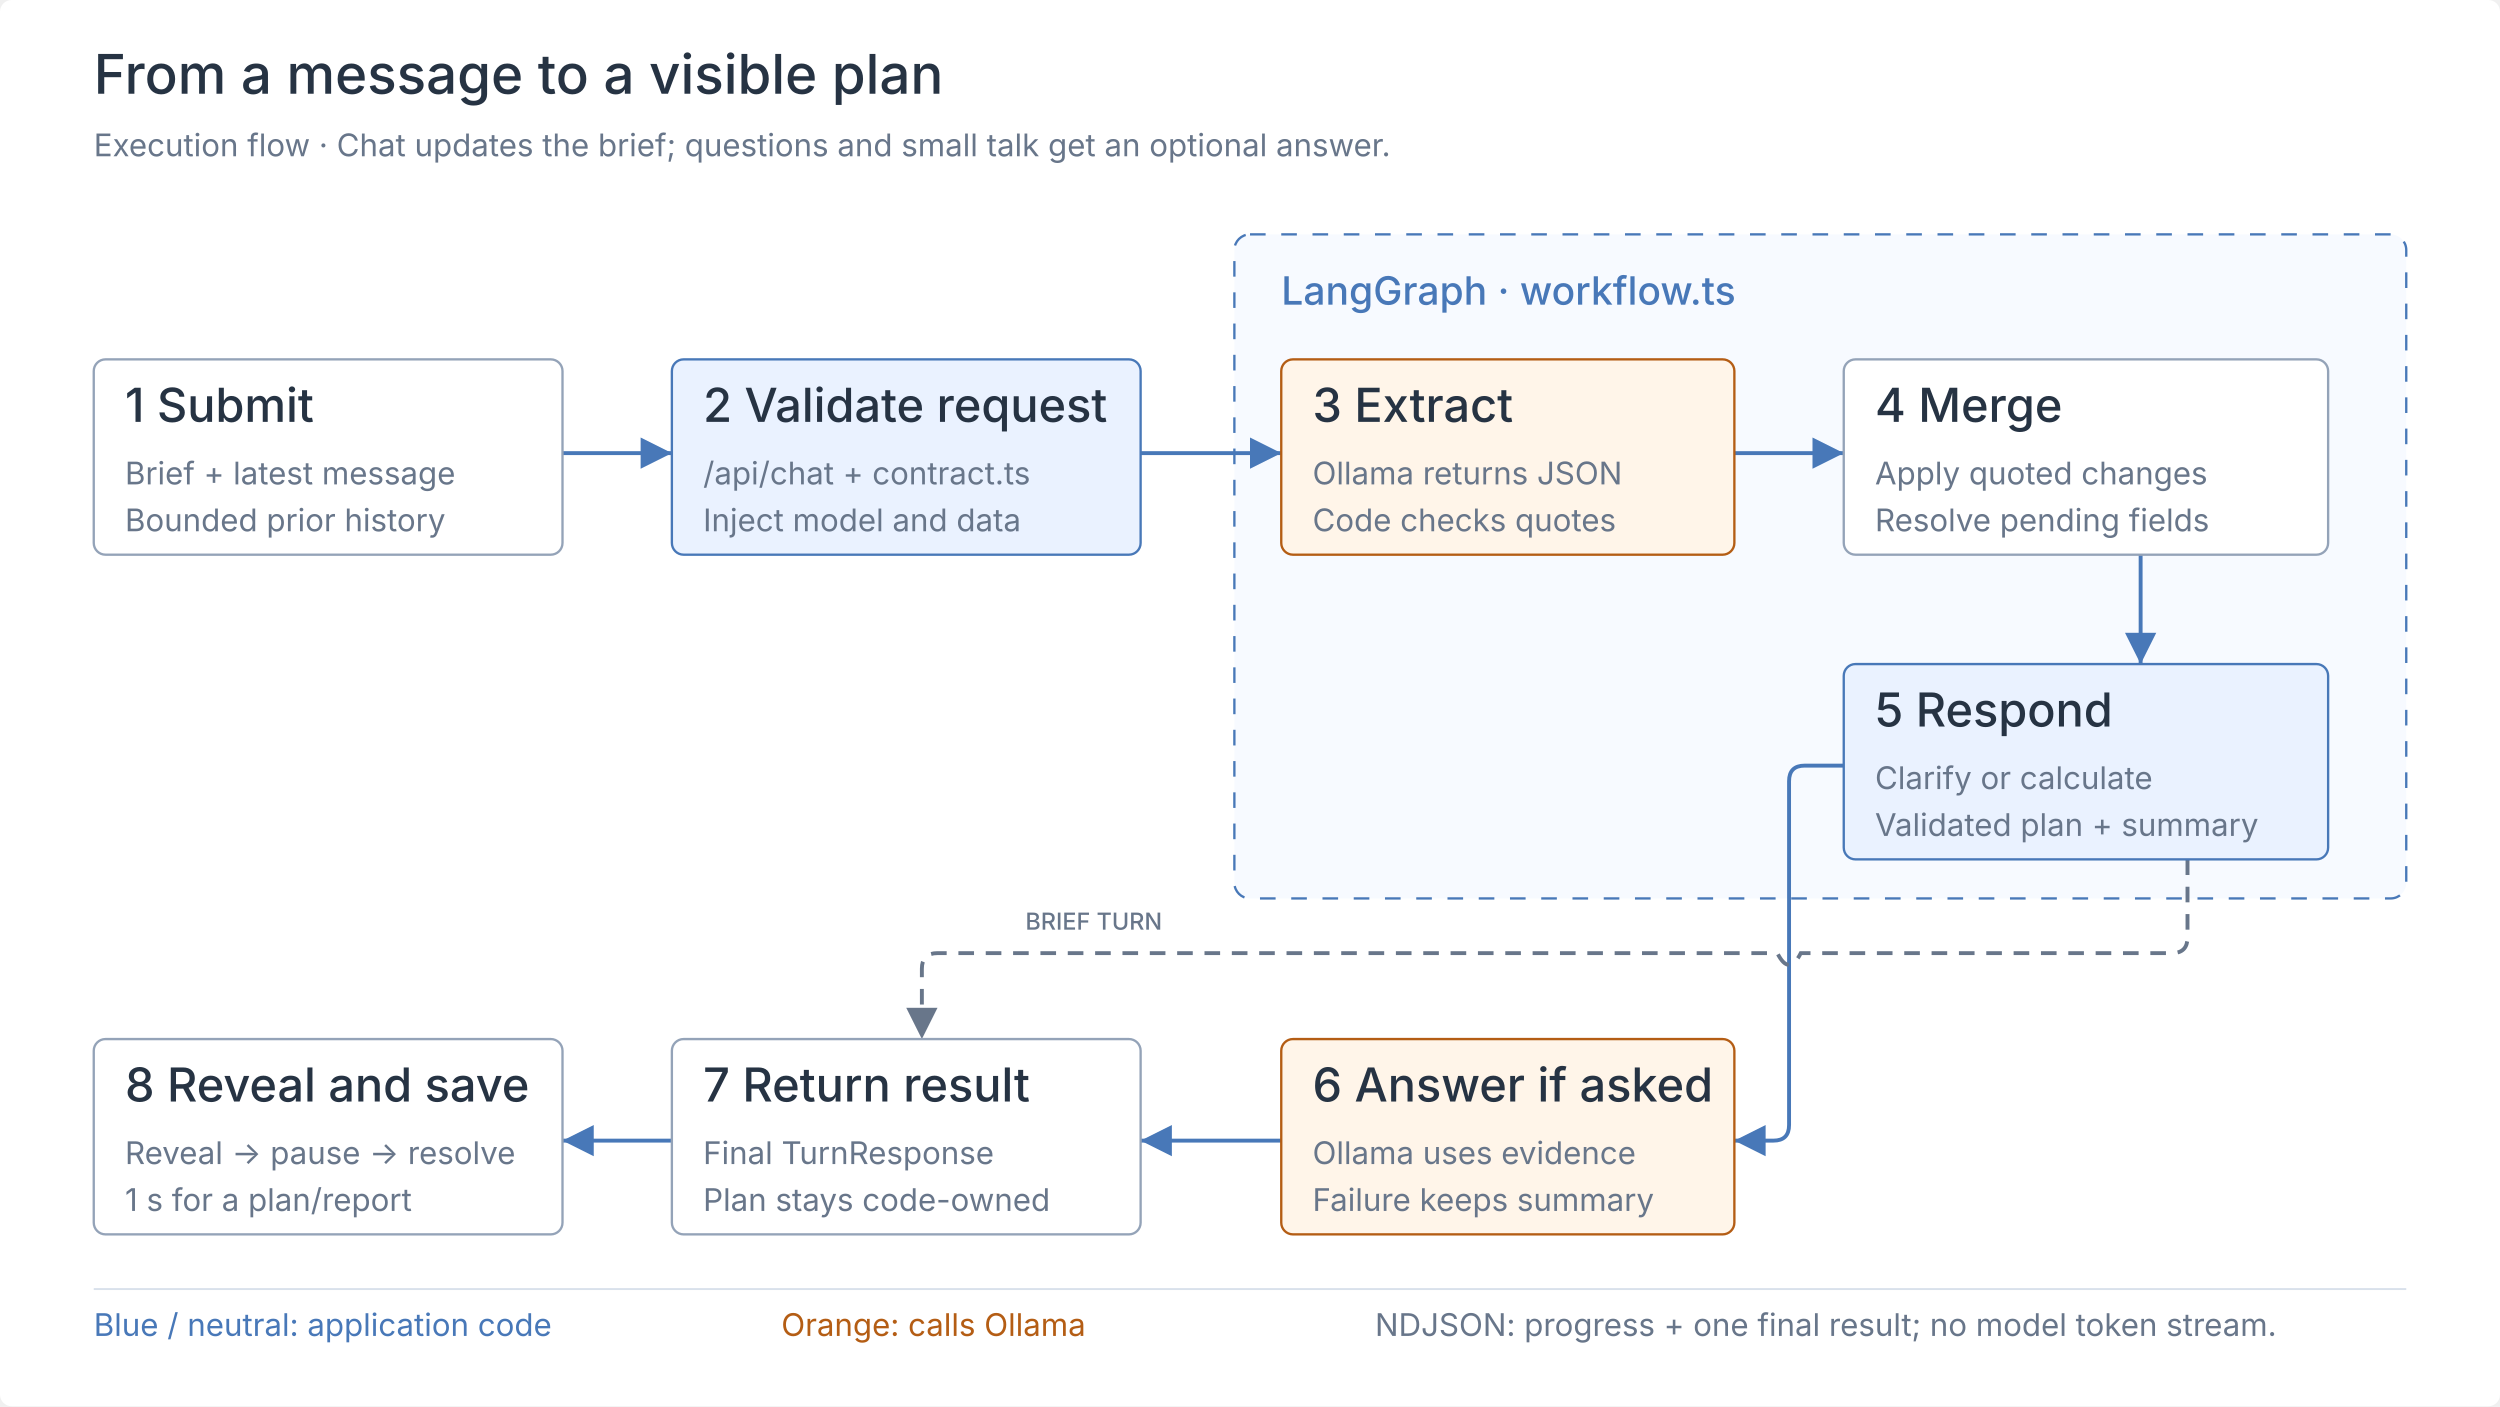
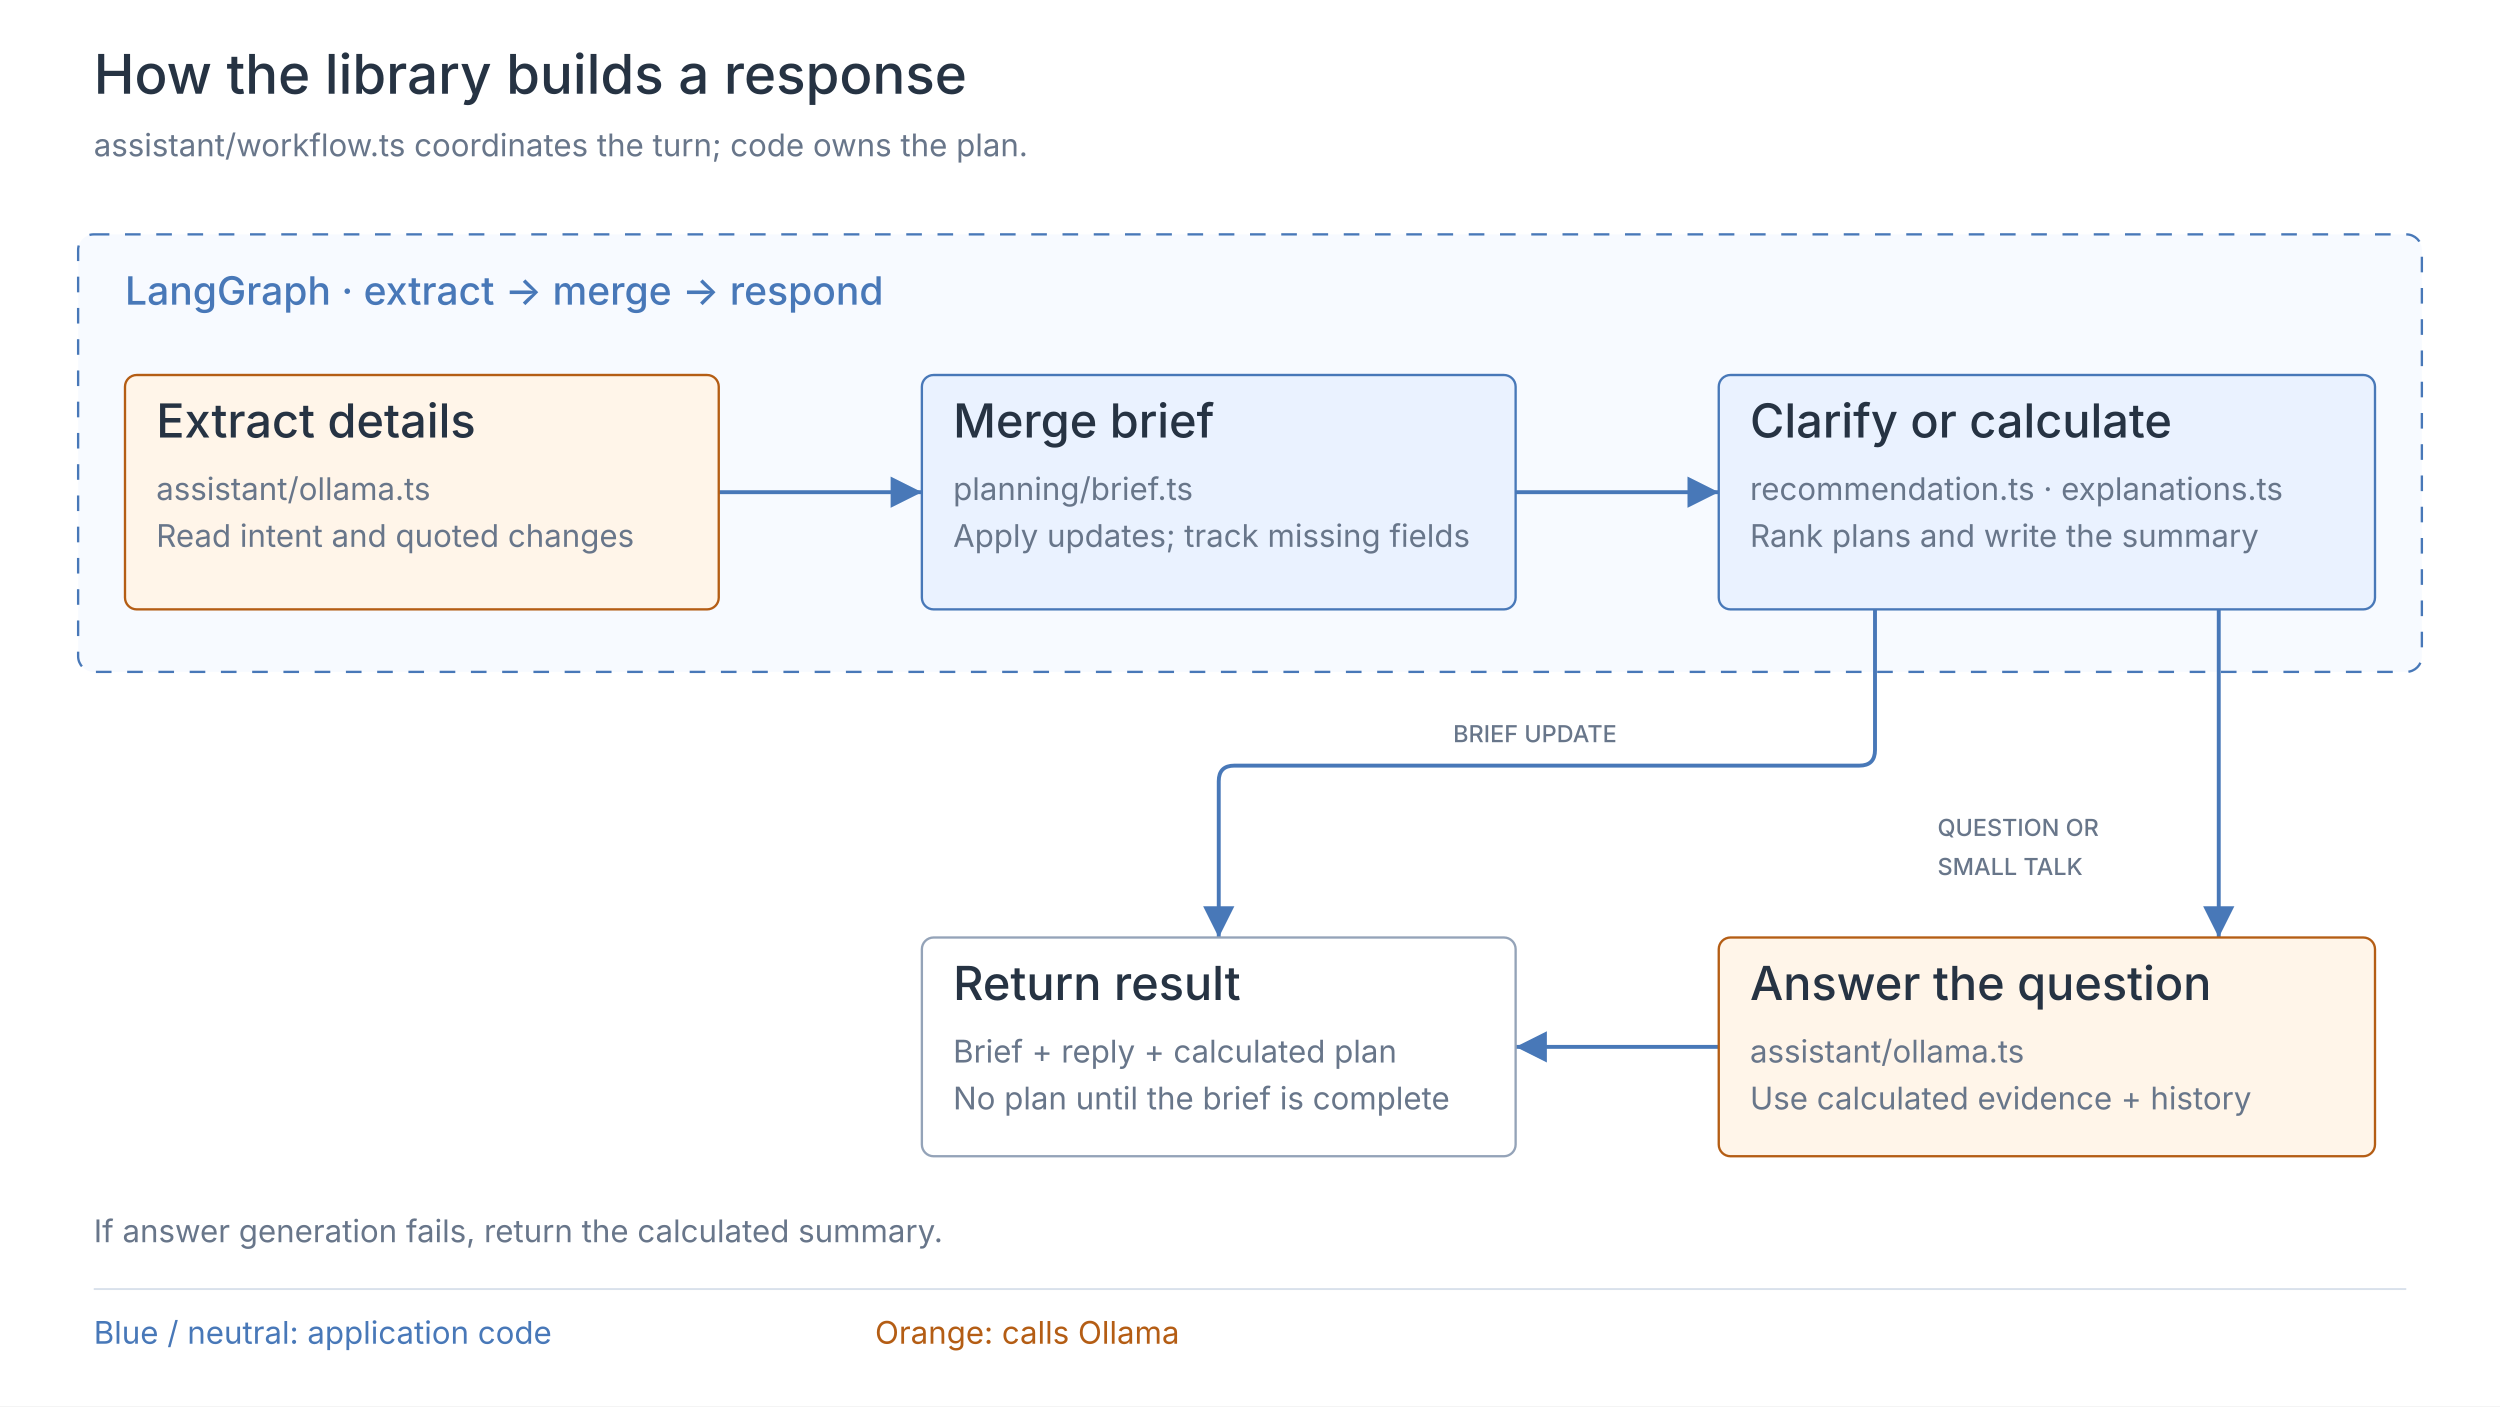
- <svg xmlns="http://www.w3.org/2000/svg" viewBox="0 0 1280 720" width="1280" height="720" role="img" aria-labelledby="01-request-flow-title 01-request-flow-desc" style="font-family:-apple-system,BlinkMacSystemFont,Segoe UI,sans-serif">
-   <rect x="0" y="0" width="1280" height="720" rx="6" fill="#ffffff" />
+ <svg xmlns="http://www.w3.org/2000/svg" viewBox="0 0 1280 720" width="1280" height="720" role="img" aria-labelledby="lib-workflow-title lib-workflow-desc" style="font-family:-apple-system,BlinkMacSystemFont,Segoe UI,sans-serif">
+   <rect width="1280" height="720" fill="#ffffff" />
  <defs>
-     <marker id="01-request-flow-muted" markerWidth="8" markerHeight="8" refX="8" refY="4" orient="auto">
+     <marker id="lib-workflow-muted" markerWidth="8" markerHeight="8" refX="8" refY="4" orient="auto">
      <path d="M0 0 L8 4 L0 8 Z" fill="#68768a" />
    </marker>
-     <marker id="01-request-flow-blue" markerWidth="8" markerHeight="8" refX="8" refY="4" orient="auto">
+     <marker id="lib-workflow-blue" markerWidth="8" markerHeight="8" refX="8" refY="4" orient="auto">
      <path d="M0 0 L8 4 L0 8 Z" fill="#4878b8" />
    </marker>
-     <marker id="01-request-flow-orange" markerWidth="8" markerHeight="8" refX="8" refY="4" orient="auto">
+     <marker id="lib-workflow-orange" markerWidth="8" markerHeight="8" refX="8" refY="4" orient="auto">
      <path d="M0 0 L8 4 L0 8 Z" fill="#b45d14" />
    </marker>
  </defs>
-   <text x="48" y="48" font-size="28" fill="#263343" text-anchor="start" font-weight="500">From a message to a visible plan</text>
-   <text x="48" y="80" font-size="16" fill="#68768a" text-anchor="start" font-weight="400">Execution flow · Chat updates the brief; questions and small talk get an optional answer.</text>
-   <rect x="632" y="120" width="600" height="340" rx="8" fill="#f7faff" stroke="#4878b8" stroke-width="1.2" stroke-dasharray="8 8" />
-   <text x="656" y="156" font-size="20" fill="#4878b8" text-anchor="start" font-weight="500">LangGraph · workflow.ts</text>
-   <g data-source="submit" data-target="api" data-kind="flow">
-     <path d="M288 232 L344 232" fill="none" stroke="#4878b8" stroke-width="2" marker-end="url(#01-request-flow-blue)" />
-   </g>
-   <g data-source="api" data-target="extract" data-kind="flow">
-     <path d="M584 232 L656 232" fill="none" stroke="#4878b8" stroke-width="2" marker-end="url(#01-request-flow-blue)" />
-   </g>
-   <g data-source="extract" data-target="merge" data-kind="flow">
-     <path d="M888 232 L944 232" fill="none" stroke="#4878b8" stroke-width="2" marker-end="url(#01-request-flow-blue)" />
-   </g>
-   <g data-source="merge" data-target="respond" data-kind="flow">
-     <path d="M1096 284 L1096 340" fill="none" stroke="#4878b8" stroke-width="2" marker-end="url(#01-request-flow-blue)" />
-   </g>
-   <g data-source="respond" data-target="answer" data-kind="flow">
-     <path d="M944 392 L924 392 Q916 392 916 400 L916 576 Q916 584 908 584 L888 584" fill="none" stroke="#4878b8" stroke-width="2" marker-end="url(#01-request-flow-blue)" />
-   </g>
-   <g data-source="answer" data-target="return" data-kind="flow">
-     <path d="M656 584 L584 584" fill="none" stroke="#4878b8" stroke-width="2" marker-end="url(#01-request-flow-blue)" />
-   </g>
-   <g data-source="return" data-target="present" data-kind="flow">
-     <path d="M344 584 L288 584" fill="none" stroke="#4878b8" stroke-width="2" marker-end="url(#01-request-flow-blue)" />
-   </g>
-   <g data-source="respond" data-target="return" data-kind="branch">
-     <path d="M1120 440 L1120 480 Q1120 488 1112 488 L922 488 Q916 500 910 488 L480 488 Q472 488 472 496 L472 532" fill="none" stroke="#68768a" stroke-width="2" stroke-dasharray="8 6" marker-end="url(#01-request-flow-muted)" />
-   </g>
-   <rect x="504" y="460" width="112" height="20" rx="0" fill="#ffffff" />
-   <text x="560.0" y="476" font-size="12" fill="#68768a" text-anchor="middle" font-weight="500">BRIEF TURN</text>
-   <g data-node="submit">
-     <rect x="48" y="184" width="240" height="100" rx="6" fill="#ffffff" stroke="#94a3b8" stroke-width="1.2" />
-     <text x="64" y="216" font-size="24" fill="#263343" text-anchor="start" font-weight="500">1  Submit</text>
-     <text x="64" y="248" font-size="16" fill="#68768a" text-anchor="start" font-weight="400">Brief + latest message</text>
-     <text x="64" y="272" font-size="16" fill="#68768a" text-anchor="start" font-weight="400">Bounded prior history</text>
-   </g>
-   <g data-node="api">
-     <rect x="344" y="184" width="240" height="100" rx="6" fill="#eaf2ff" stroke="#4878b8" stroke-width="1.2" />
-     <text x="360" y="216" font-size="24" fill="#263343" text-anchor="start" font-weight="500">2  Validate request</text>
-     <text x="360" y="248" font-size="16" fill="#68768a" text-anchor="start" font-weight="400">/api/chat + contract.ts</text>
-     <text x="360" y="272" font-size="16" fill="#68768a" text-anchor="start" font-weight="400">Inject model and data</text>
-   </g>
+   <text x="48" y="48" font-size="28" fill="#263343" font-weight="500">How the library builds a response</text>
+   <text x="48" y="80" font-size="16" fill="#68768a">assistant/workflow.ts coordinates the turn; code owns the plan.</text>
+   <rect x="40" y="120" width="1200" height="224" rx="8" fill="#f7faff" stroke="#4878b8" stroke-width="1.2" stroke-dasharray="8 8" />
+   <text x="64" y="156" font-size="20" fill="#4878b8" font-weight="500">LangGraph · extract → merge → respond</text>
+   <path data-source="extract" data-target="merge" d="M368 252 H472" fill="none" stroke="#4878b8" stroke-width="2" marker-end="url(#lib-workflow-blue)" />
+   <path data-source="merge" data-target="respond" d="M776 252 H880" fill="none" stroke="#4878b8" stroke-width="2" marker-end="url(#lib-workflow-blue)" />
+   <path data-source="respond" data-target="return" d="M960 312 V384 Q960 392 952 392 H632 Q624 392 624 400 V480" fill="none" stroke="#4878b8" stroke-width="2" marker-end="url(#lib-workflow-blue)" />
+   <path data-source="respond" data-target="answer" d="M1136 312 V480" fill="none" stroke="#4878b8" stroke-width="2" marker-end="url(#lib-workflow-blue)" />
+   <path data-source="answer" data-target="return" d="M880 536 H776" fill="none" stroke="#4878b8" stroke-width="2" marker-end="url(#lib-workflow-blue)" />
+   <rect x="744" y="364" width="128" height="20" fill="#ffffff" />
+   <text x="744" y="380" font-size="12" fill="#68768a" font-weight="500">BRIEF UPDATE</text>
+   <rect x="992" y="412" width="136" height="40" fill="#ffffff" />
+   <text x="992" y="428" font-size="12" fill="#68768a" font-weight="500">QUESTION OR</text>
+   <text x="992" y="448" font-size="12" fill="#68768a" font-weight="500">SMALL TALK</text>
  <g data-node="extract">
-     <rect x="656" y="184" width="232" height="100" rx="6" fill="#fff5e9" stroke="#b45d14" stroke-width="1.2" />
-     <text x="672" y="216" font-size="24" fill="#263343" text-anchor="start" font-weight="500">3  Extract</text>
-     <text x="672" y="248" font-size="16" fill="#68768a" text-anchor="start" font-weight="400">Ollama returns JSON</text>
-     <text x="672" y="272" font-size="16" fill="#68768a" text-anchor="start" font-weight="400">Code checks quotes</text>
+     <rect x="64" y="192" width="304" height="120" rx="6" fill="#fff5e9" stroke="#b45d14" stroke-width="1.2" />
+     <text x="80" y="224" font-size="24" fill="#263343" font-weight="500">Extract details</text>
+     <text x="80" y="256" font-size="16" fill="#68768a">assistant/ollama.ts</text>
+     <text x="80" y="280" font-size="16" fill="#68768a">Read intent and quoted changes</text>
  </g>
  <g data-node="merge">
-     <rect x="944" y="184" width="248" height="100" rx="6" fill="#ffffff" stroke="#94a3b8" stroke-width="1.2" />
-     <text x="960" y="216" font-size="24" fill="#263343" text-anchor="start" font-weight="500">4  Merge</text>
-     <text x="960" y="248" font-size="16" fill="#68768a" text-anchor="start" font-weight="400">Apply quoted changes</text>
-     <text x="960" y="272" font-size="16" fill="#68768a" text-anchor="start" font-weight="400">Resolve pending fields</text>
+     <rect x="472" y="192" width="304" height="120" rx="6" fill="#eaf2ff" stroke="#4878b8" stroke-width="1.2" />
+     <text x="488" y="224" font-size="24" fill="#263343" font-weight="500">Merge brief</text>
+     <text x="488" y="256" font-size="16" fill="#68768a">planning/brief.ts</text>
+     <text x="488" y="280" font-size="16" fill="#68768a">Apply updates; track missing fields</text>
  </g>
  <g data-node="respond">
-     <rect x="944" y="340" width="248" height="100" rx="6" fill="#eaf2ff" stroke="#4878b8" stroke-width="1.2" />
-     <text x="960" y="372" font-size="24" fill="#263343" text-anchor="start" font-weight="500">5  Respond</text>
-     <text x="960" y="404" font-size="16" fill="#68768a" text-anchor="start" font-weight="400">Clarify or calculate</text>
-     <text x="960" y="428" font-size="16" fill="#68768a" text-anchor="start" font-weight="400">Validated plan + summary</text>
+     <rect x="880" y="192" width="336" height="120" rx="6" fill="#eaf2ff" stroke="#4878b8" stroke-width="1.2" />
+     <text x="896" y="224" font-size="24" fill="#263343" font-weight="500">Clarify or calculate</text>
+     <text x="896" y="256" font-size="16" fill="#68768a">recommendation.ts · explanations.ts</text>
+     <text x="896" y="280" font-size="16" fill="#68768a">Rank plans and write the summary</text>
  </g>
  <g data-node="answer">
-     <rect x="656" y="532" width="232" height="100" rx="6" fill="#fff5e9" stroke="#b45d14" stroke-width="1.2" />
-     <text x="672" y="564" font-size="24" fill="#263343" text-anchor="start" font-weight="500">6  Answer if asked</text>
-     <text x="672" y="596" font-size="16" fill="#68768a" text-anchor="start" font-weight="400">Ollama uses evidence</text>
-     <text x="672" y="620" font-size="16" fill="#68768a" text-anchor="start" font-weight="400">Failure keeps summary</text>
+     <rect x="880" y="480" width="336" height="112" rx="6" fill="#fff5e9" stroke="#b45d14" stroke-width="1.2" />
+     <text x="896" y="512" font-size="24" fill="#263343" font-weight="500">Answer the question</text>
+     <text x="896" y="544" font-size="16" fill="#68768a">assistant/ollama.ts</text>
+     <text x="896" y="568" font-size="16" fill="#68768a">Use calculated evidence + history</text>
  </g>
  <g data-node="return">
-     <rect x="344" y="532" width="240" height="100" rx="6" fill="#ffffff" stroke="#94a3b8" stroke-width="1.2" />
-     <text x="360" y="564" font-size="24" fill="#263343" text-anchor="start" font-weight="500">7  Return result</text>
-     <text x="360" y="596" font-size="16" fill="#68768a" text-anchor="start" font-weight="400">Final TurnResponse</text>
-     <text x="360" y="620" font-size="16" fill="#68768a" text-anchor="start" font-weight="400">Plan stays code-owned</text>
+     <rect x="472" y="480" width="304" height="112" rx="6" fill="#ffffff" stroke="#94a3b8" stroke-width="1.2" />
+     <text x="488" y="512" font-size="24" fill="#263343" font-weight="500">Return result</text>
+     <text x="488" y="544" font-size="16" fill="#68768a">Brief + reply + calculated plan</text>
+     <text x="488" y="568" font-size="16" fill="#68768a">No plan until the brief is complete</text>
  </g>
-   <g data-node="present">
-     <rect x="48" y="532" width="240" height="100" rx="6" fill="#ffffff" stroke="#94a3b8" stroke-width="1.2" />
-     <text x="64" y="564" font-size="24" fill="#263343" text-anchor="start" font-weight="500">8  Reveal and save</text>
-     <text x="64" y="596" font-size="16" fill="#68768a" text-anchor="start" font-weight="400">Reveal → pause → resolve</text>
-     <text x="64" y="620" font-size="16" fill="#68768a" text-anchor="start" font-weight="400">1 s for a plan/report</text>
-   </g>
+   <text x="48" y="636" font-size="16" fill="#68768a">If answer generation fails, return the calculated summary.</text>
  <line x1="48" y1="660" x2="1232" y2="660" stroke="#d9e1eb" />
-   <text x="48" y="684" font-size="16" fill="#4878b8" text-anchor="start" font-weight="400">Blue / neutral: application code</text>
-   <text x="400" y="684" font-size="16" fill="#b45d14" text-anchor="start" font-weight="400">Orange: calls Ollama</text>
-   <text x="704" y="684" font-size="16" fill="#68768a" text-anchor="start" font-weight="400">NDJSON: progress + one final result; no model token stream.</text>
+   <text x="48" y="688" font-size="16" fill="#4878b8">Blue / neutral: application code</text>
+   <text x="448" y="688" font-size="16" fill="#b45d14">Orange: calls Ollama</text>
</svg>
